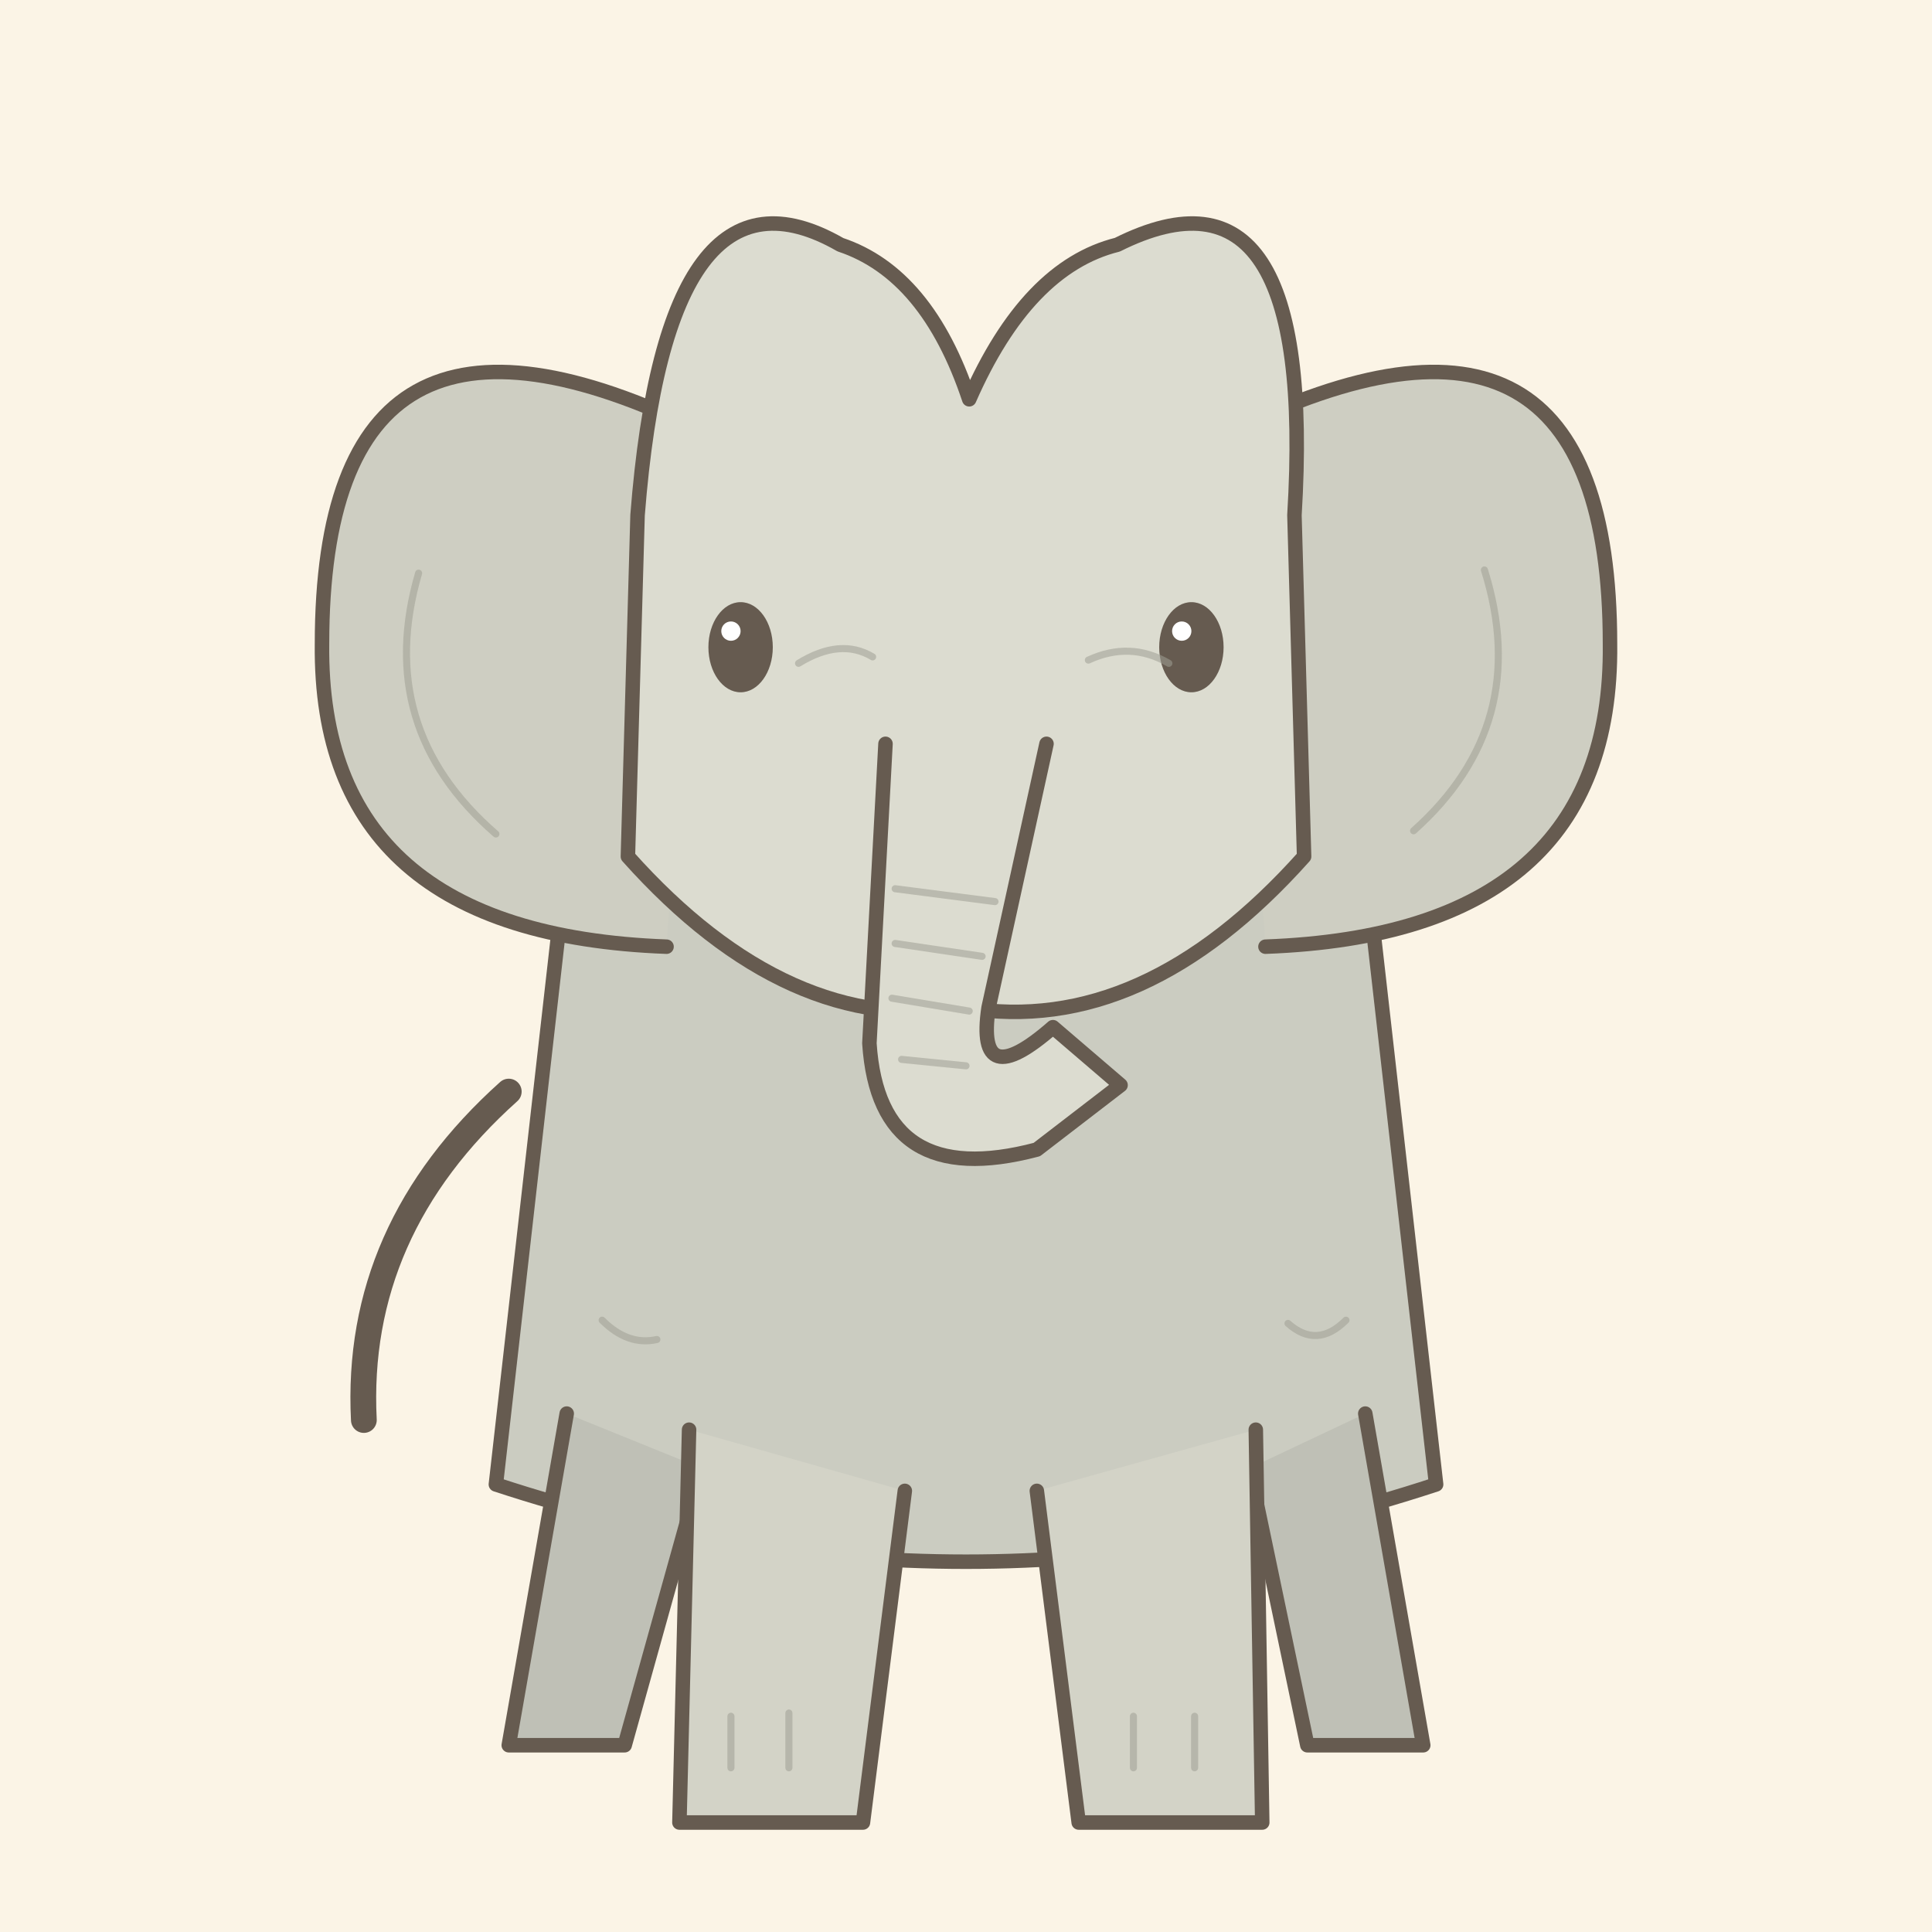
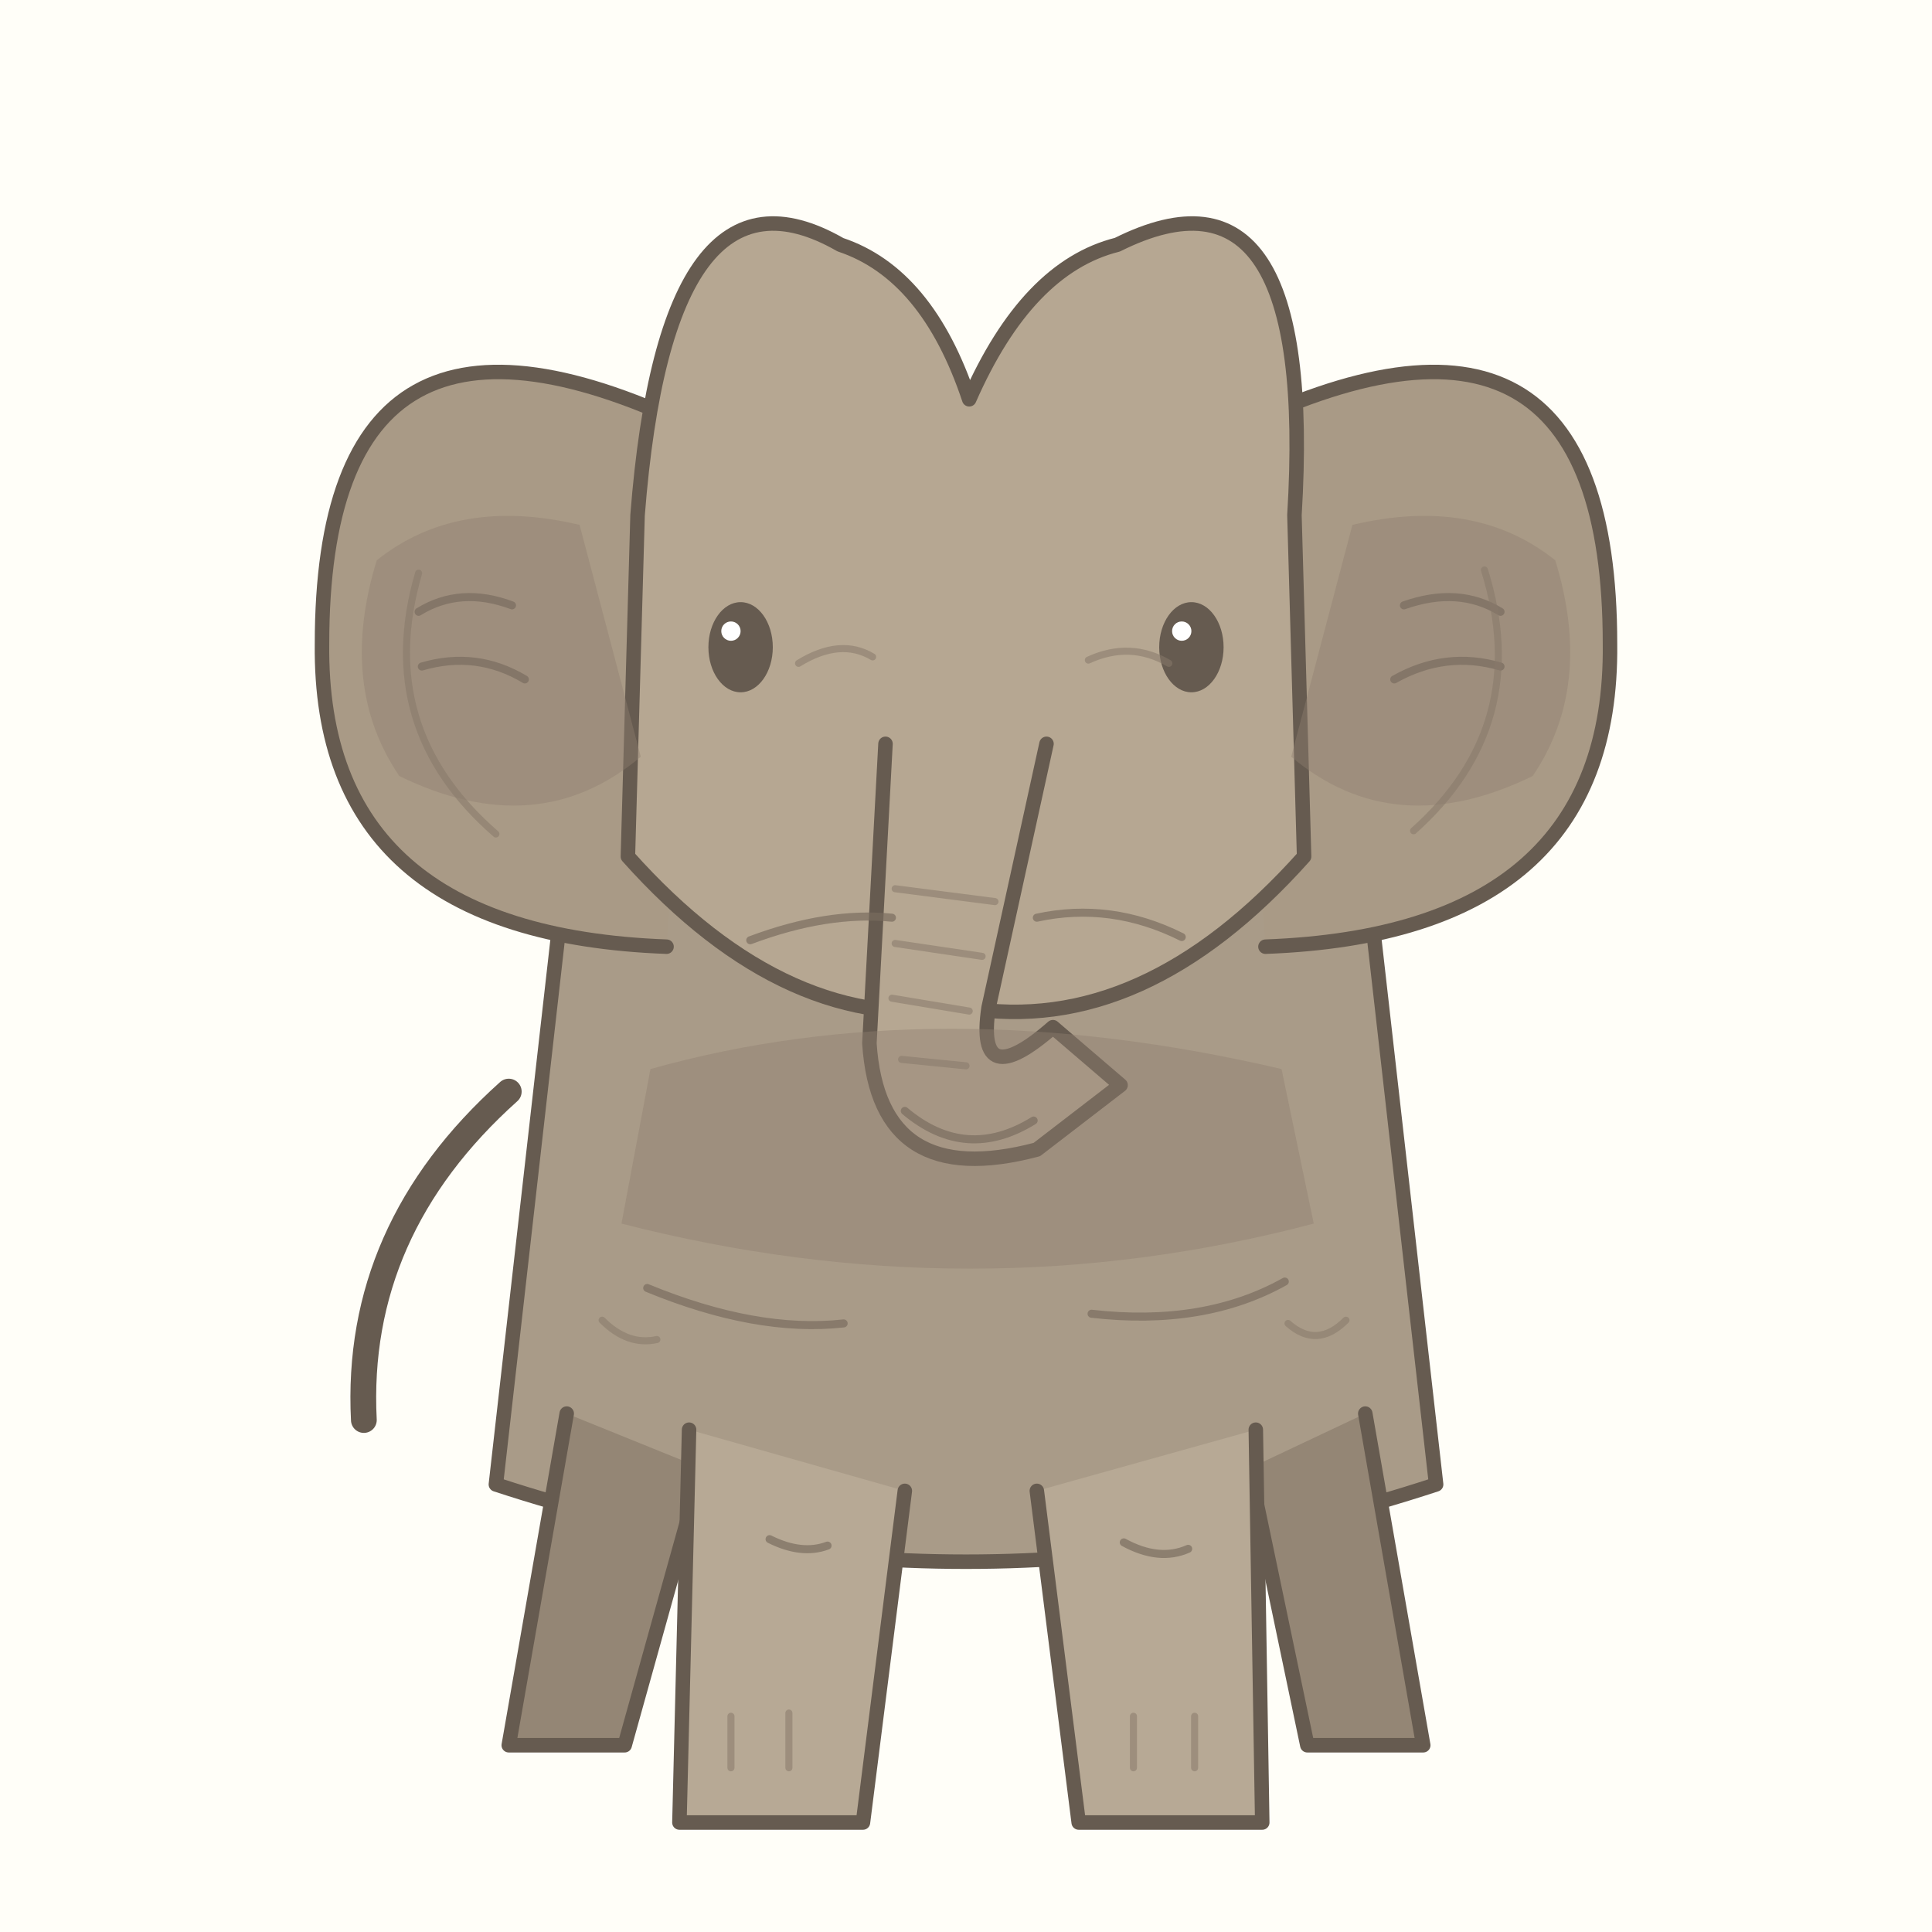
<svg xmlns="http://www.w3.org/2000/svg" width="600" height="600" viewBox="0 0 600 600" data-full-animal="elephant" data-illustration="complete">
-   <rect width="600" height="600" rx="0" fill="#fbf4e6" />
+   <rect width="600" height="600" rx="0" fill="#fffef8" />
  <defs>
    <mask id="detail-mask">
      <rect width="600" height="600" fill="white" />
      <rect x="170" y="45" width="260" height="130" fill="black" />
    </mask>
  </defs>
-   <path d="M176 267Q300 238 424 267L446 461Q300 509 154 461Z" fill="#cbccc1" stroke="#665b50" stroke-width="4.5" stroke-linecap="round" stroke-linejoin="round" />
-   <path d="M176 439L158 542L194 542L218 456M388 456L406 542L442 542L424 439" fill="#bfc0b6" stroke="#665b50" stroke-width="4.5" stroke-linecap="round" stroke-linejoin="round" />
-   <path d="M214 444L211 566L268 566L281 463M322 463L335 566L392 566L390 444" fill="#d3d3c7" stroke="#665b50" stroke-width="4.5" stroke-linecap="round" stroke-linejoin="round" />
+   <path d="M176 267Q300 238 424 267L446 461Q300 509 154 461Z" fill="#a99b88" stroke="#665b50" stroke-width="4.5" stroke-linecap="round" stroke-linejoin="round" />
+   <path d="M176 439L158 542L194 542L218 456M388 456L406 542L442 542L424 439" fill="#948675" stroke="#665b50" stroke-width="4.5" stroke-linecap="round" stroke-linejoin="round" />
+   <path d="M214 444L211 566L268 566L281 463M322 463L335 566L392 566L390 444" fill="#b7a995" stroke="#665b50" stroke-width="4.5" stroke-linecap="round" stroke-linejoin="round" />
  <path d="M158 339Q110 382 113 441" fill="none" stroke="#665b50" stroke-width="8" stroke-linecap="round" stroke-linejoin="round" />
-   <path d="M218 134Q100 76 100 200Q99 290 207 294M382 134Q500 76 500 200Q501 290 393 294" fill="#cecec2" stroke="#665b50" stroke-width="4.5" stroke-linecap="round" stroke-linejoin="round" />
-   <path d="M198 160Q207 45 261 76Q288 85 301 124Q319 83 347 76Q409 45 402 160L405 266Q355 322 300 313Q245 322 195 266Z" fill="#dcdcd0" stroke="#665b50" stroke-width="4.5" stroke-linecap="round" stroke-linejoin="round" />
-   <path d="M275 231L270 324Q273 370 322 357L348 337L327 319Q303 340 307 313L325 231" fill="#dcdcd0" stroke="#665b50" stroke-width="4.5" stroke-linecap="round" stroke-linejoin="round" />
+   <path d="M218 134Q100 76 100 200Q99 290 207 294M382 134Q500 76 500 200Q501 290 393 294" fill="#a99a86" stroke="#665b50" stroke-width="4.5" stroke-linecap="round" stroke-linejoin="round" />
+   <path d="M198 160Q207 45 261 76Q288 85 301 124Q319 83 347 76Q409 45 402 160L405 266Q355 322 300 313Q245 322 195 266Z" fill="#b6a792" stroke="#665b50" stroke-width="4.5" stroke-linecap="round" stroke-linejoin="round" />
+   <path d="M275 231L270 324Q273 370 322 357L348 337L327 319Q303 340 307 313L325 231" fill="#b6a792" stroke="#665b50" stroke-width="4.5" stroke-linecap="round" stroke-linejoin="round" />
  <ellipse cx="230" cy="201" rx="10" ry="14" fill="#665b50" />
  <circle cx="227" cy="196" r="3" fill="white" />
  <ellipse cx="370" cy="201" rx="10" ry="14" fill="#665b50" />
  <circle cx="367" cy="196" r="3" fill="white" />
+   <g fill="#907f70" opacity=".42">
+     <path d="M117 174q25-20 63-11l19 72q-32 27-75 6-19-28-7-67Z M483 174q-25-20-63-11l-19 72q32 27 75 6 19-28 7-67Z" />
+     <path d="M202 332q89-25 196 0l10 48q-106 28-215 0Z" />
+   </g>
+   <g fill="none" stroke="#786b5e" stroke-width="2.5" stroke-linecap="round" opacity=".68">
+     <path d="M130 190q13-8 29-2m-28 19q17-5 32 4m273-23q17-6 30 2m-33 21q16-9 33-4M233 292q24-9 44-7m45 0q23-5 45 6M201 400q34 14 61 11m77-3q35 4 60-10M239 478q10 5 18 2m92-1q11 6 20 2M281 345q19 16 40 3" />
+   </g>
  <g mask="url(#detail-mask)" data-coat-details="elephant">
-     <path d="M130 178q-14 48 24 81M461 177q15 48 -22 81M278 276l31 4M278 293l27 4M277 310l24 4M280 329l20 2M248 206q13 -8 23 -2M338 205q13 -6 25 1M227 533v16M245 532v17M352 533v16M371 533v16M187 410q8 8 17 6M400 411q9 8 18 -1" fill="none" stroke="#9f9f93" stroke-width="2.2" stroke-linecap="round" opacity=".55" />
+     <path d="M130 178q-14 48 24 81M461 177q15 48 -22 81M278 276l31 4M278 293l27 4M277 310l24 4M280 329l20 2M248 206q13 -8 23 -2M338 205q13 -6 25 1M227 533v16M245 532v17M352 533v16M371 533v16M187 410q8 8 17 6M400 411q9 8 18 -1" fill="none" stroke="#877969" stroke-width="2.2" stroke-linecap="round" opacity=".55" />
  </g>
</svg>
